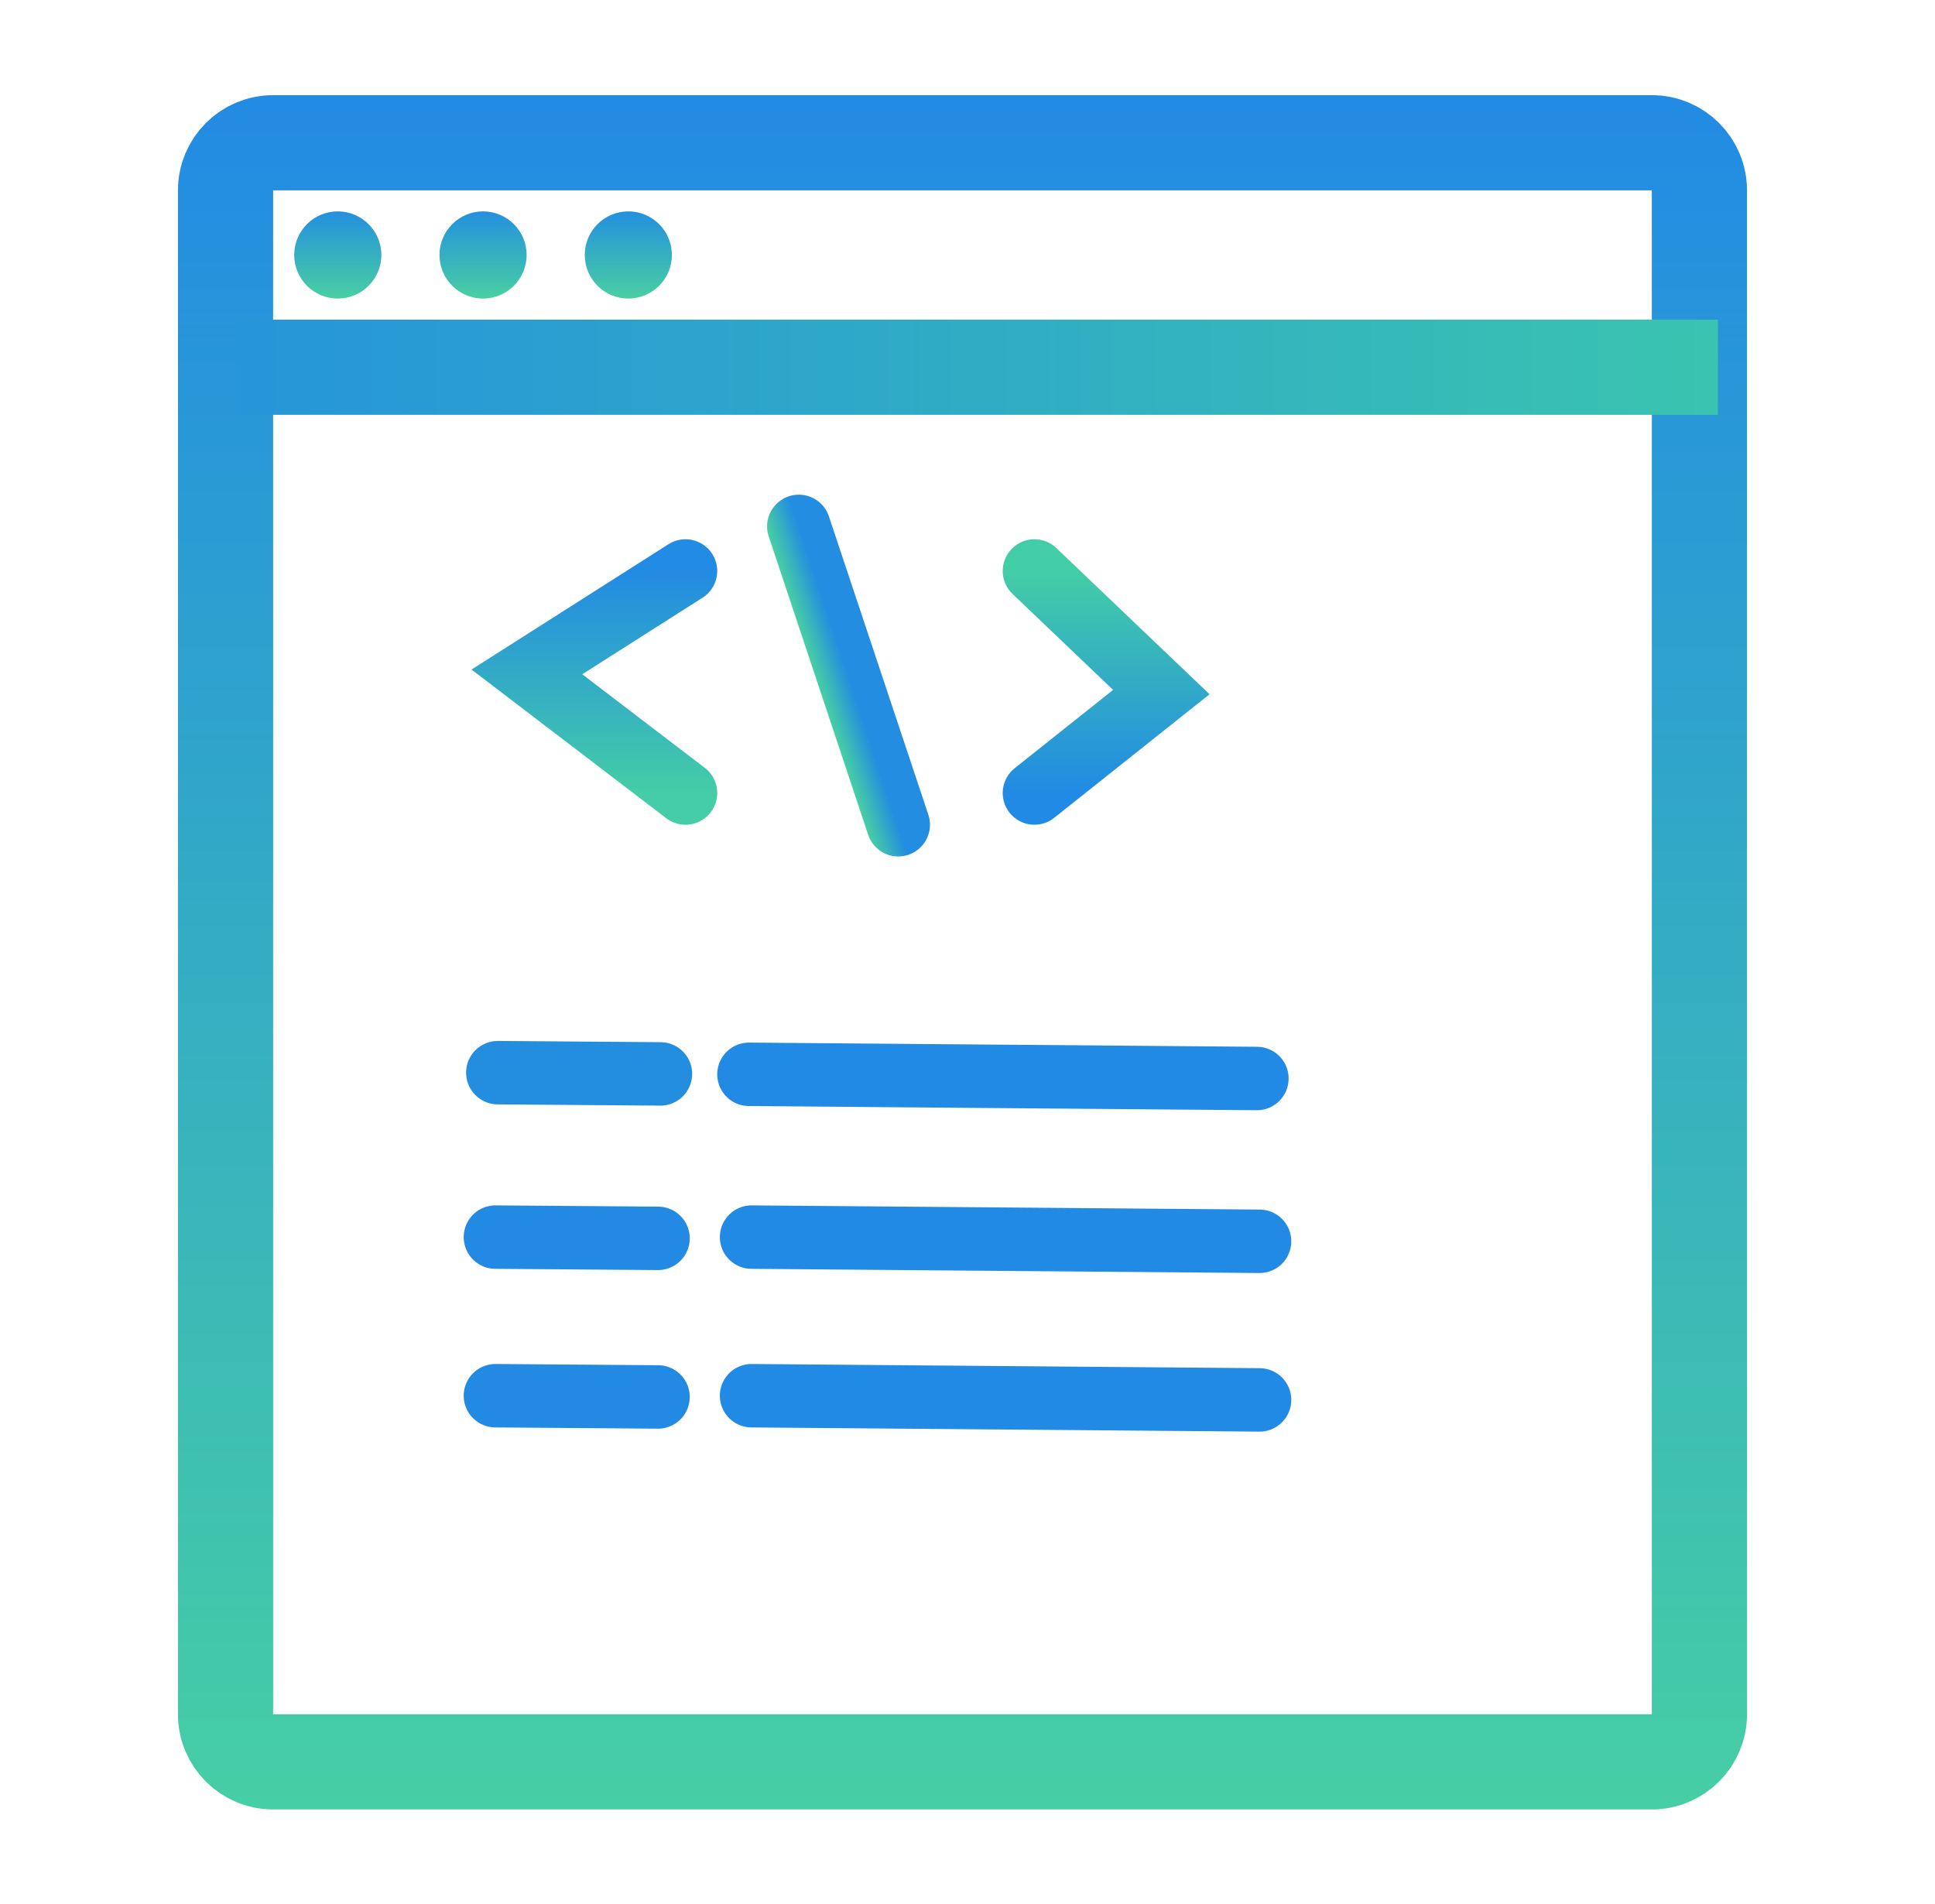
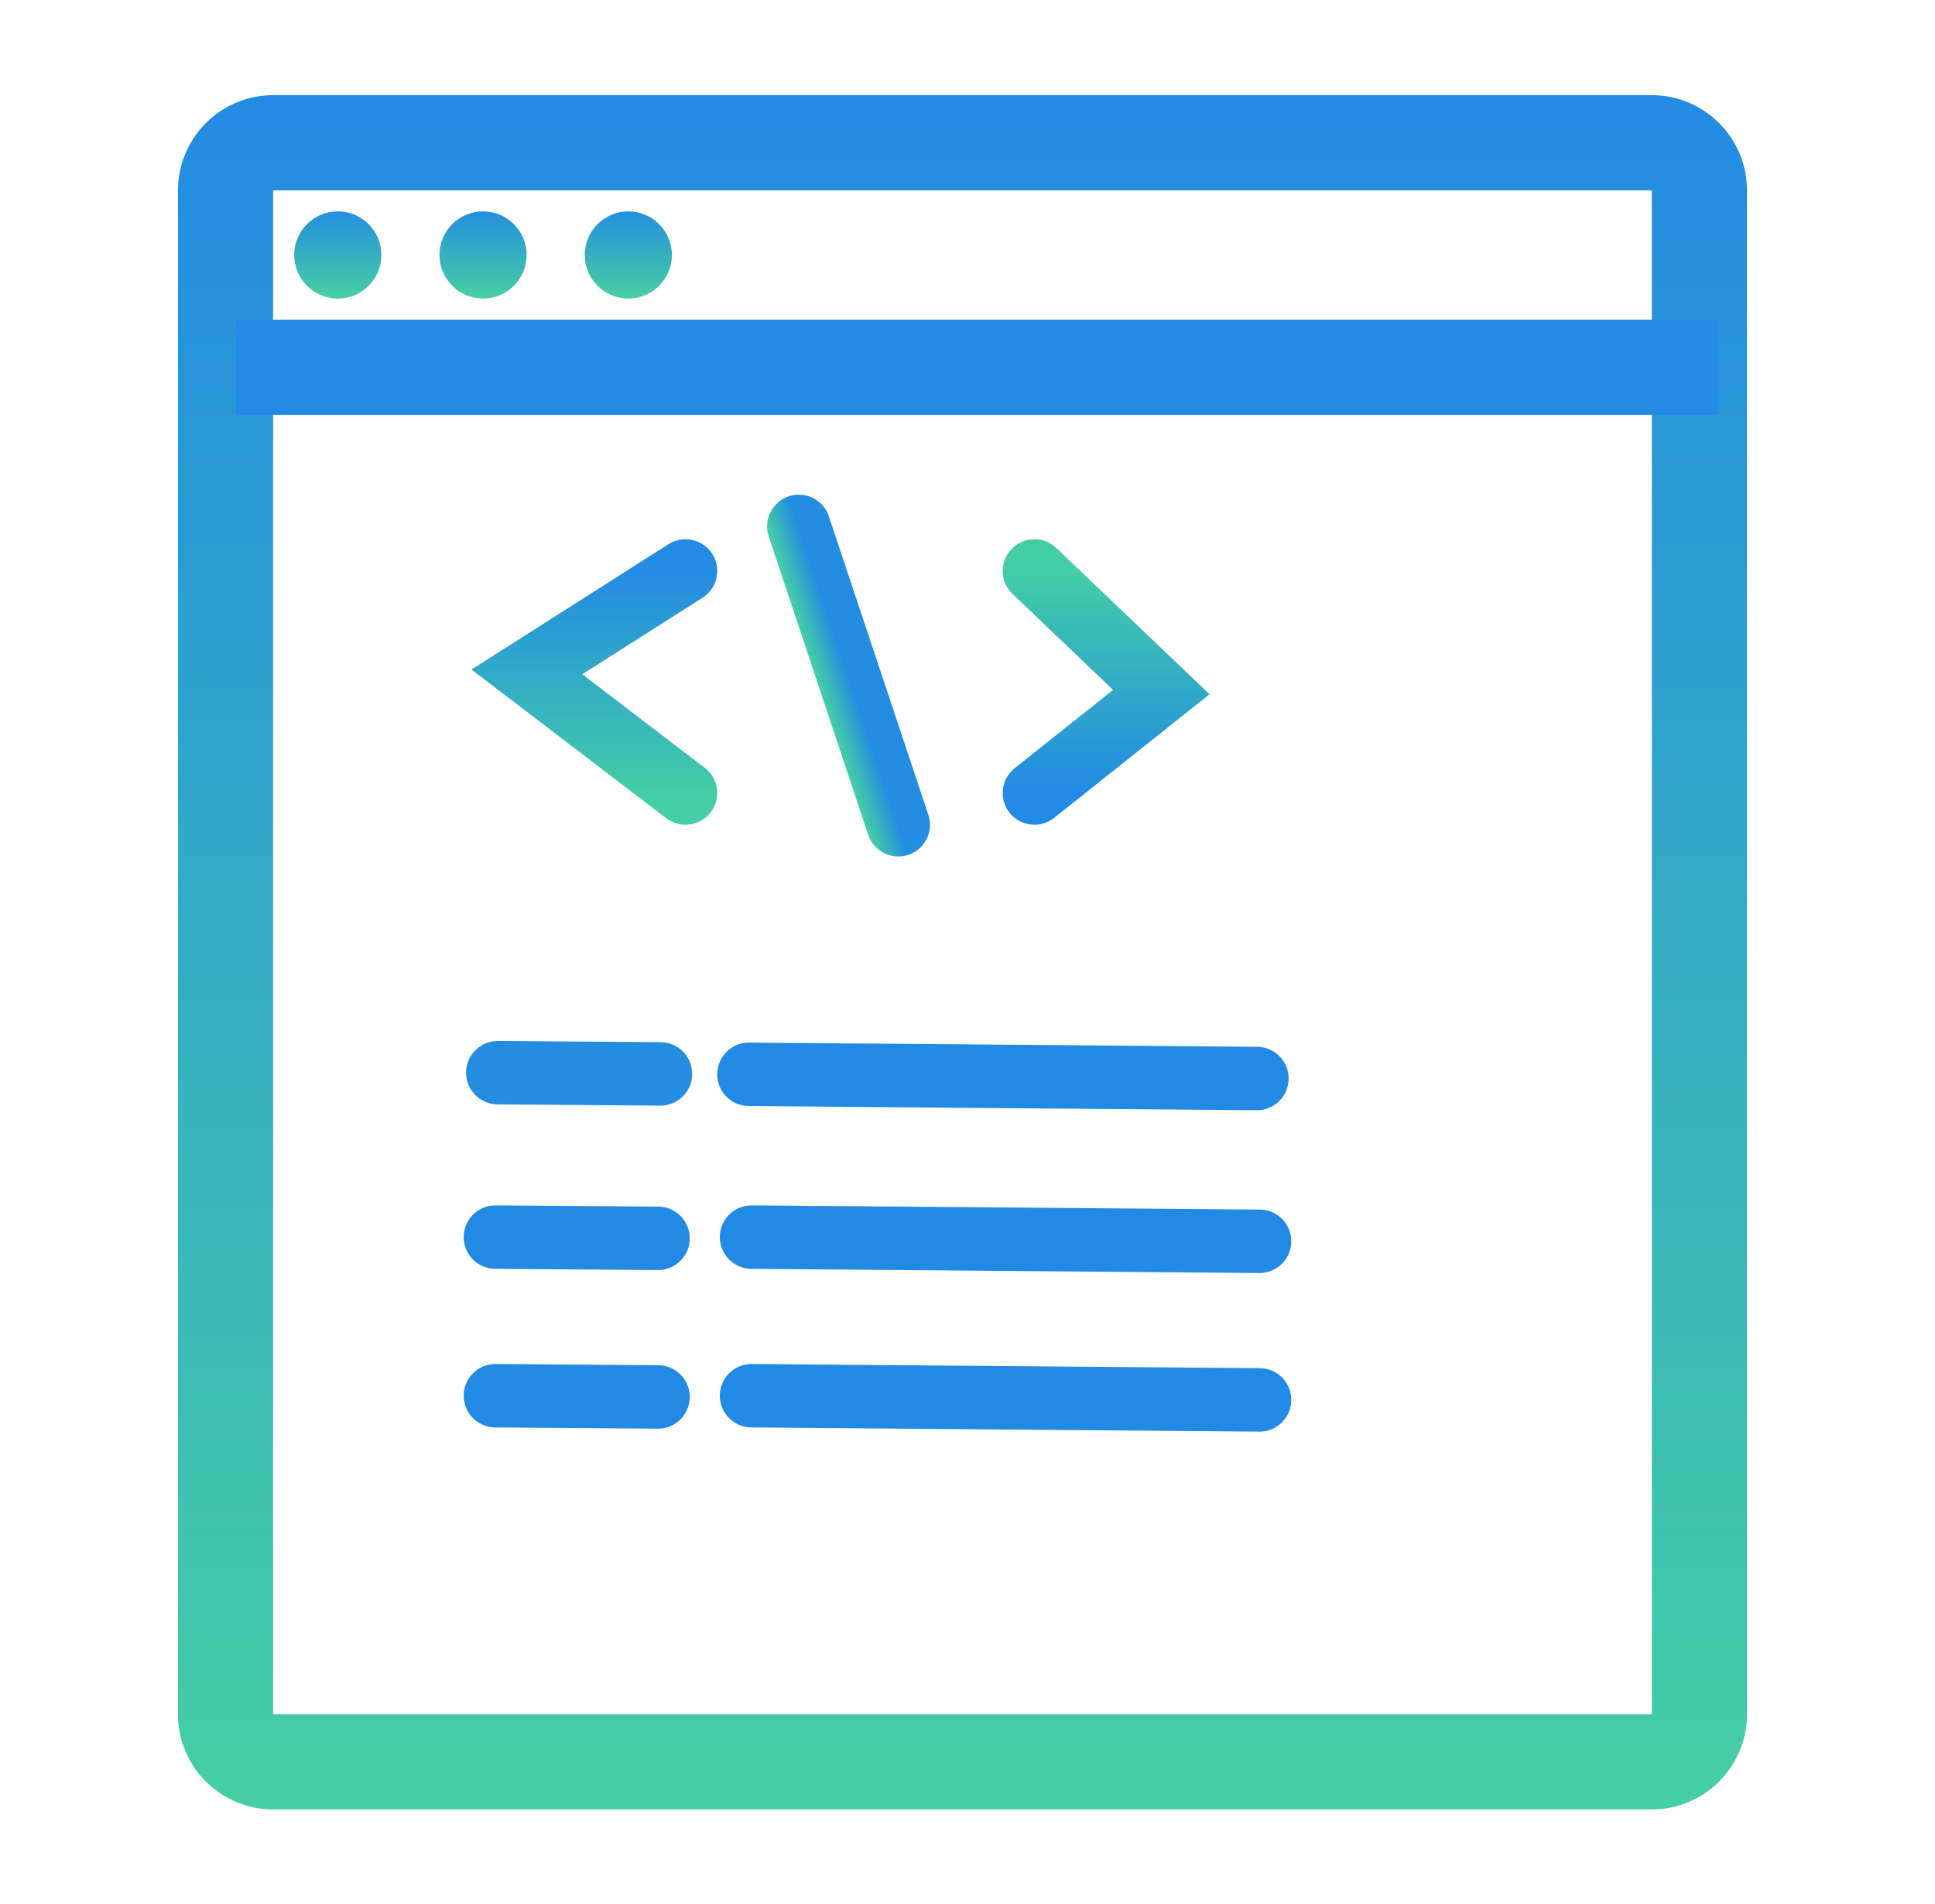
<svg xmlns="http://www.w3.org/2000/svg" width="61" height="60" viewBox="0 0 61 60" fill="none">
  <path d="M52.073 4.5H8.61C7.781 4.5 7.11 5.172 7.11 6V54.043C7.11 54.871 7.781 55.543 8.61 55.543H52.073C52.901 55.543 53.573 54.871 53.573 54.043V6C53.573 5.172 52.901 4.5 52.073 4.5Z" stroke="url(#paint0_linear_144_946)" stroke-width="3" />
-   <path d="M7.442 11.577H54.157" stroke="url(#paint1_linear_144_946)" stroke-width="3" />
+   <path d="M7.442 11.577H54.157" stroke="url(#paint5_linear_144_946)" stroke-width="3" />
  <path d="M10.648 9.412C11.407 9.412 12.022 8.797 12.022 8.038C12.022 7.279 11.407 6.664 10.648 6.664C9.89 6.664 9.274 7.279 9.274 8.038C9.274 8.797 9.89 9.412 10.648 9.412Z" fill="url(#paint2_linear_144_946)" />
  <path d="M15.228 9.412C15.987 9.412 16.602 8.797 16.602 8.038C16.602 7.279 15.987 6.664 15.228 6.664C14.469 6.664 13.854 7.279 13.854 8.038C13.854 8.797 14.469 9.412 15.228 9.412Z" fill="url(#paint3_linear_144_946)" />
  <path d="M19.808 9.412C20.566 9.412 21.181 8.797 21.181 8.038C21.181 7.279 20.566 6.664 19.808 6.664C19.049 6.664 18.434 7.279 18.434 8.038C18.434 8.797 19.049 9.412 19.808 9.412Z" fill="url(#paint4_linear_144_946)" />
  <path d="M21.61 18L16.61 21.182L21.61 25" stroke="url(#paint5_linear_144_946)" stroke-width="2" stroke-linecap="round" />
  <path d="M32.61 25L36.61 21.818L32.61 18" stroke="url(#paint6_linear_144_946)" stroke-width="2" stroke-linecap="round" />
  <path d="M25.182 16.595L28.317 26" stroke="url(#paint7_linear_144_946)" stroke-width="2" stroke-linecap="round" />
  <path d="M15.693 33.816L20.82 33.855" stroke="url(#paint8_linear_144_946)" stroke-width="2" stroke-linecap="round" />
  <path d="M15.618 39L20.744 39.039" stroke="url(#paint9_linear_144_946)" stroke-width="2" stroke-linecap="round" />
  <path d="M15.618 44L20.744 44.039" stroke="url(#paint10_linear_144_946)" stroke-width="2" stroke-linecap="round" />
  <path d="M23.61 33.868L39.623 34" stroke="url(#paint11_linear_144_946)" stroke-width="2" stroke-linecap="round" />
  <path d="M23.693 39L39.707 39.132" stroke="url(#paint12_linear_144_946)" stroke-width="2" stroke-linecap="round" />
  <path d="M23.693 44L39.707 44.132" stroke="url(#paint13_linear_144_946)" stroke-width="2" stroke-linecap="round" />
  <defs>
    <linearGradient id="paint0_linear_144_946" x1="30.341" y1="3" x2="30.341" y2="57.043" gradientUnits="userSpaceOnUse">
      <stop stop-color="#228BE3" />
      <stop offset="1" stop-color="#46CEA4" />
-     </linearGradient>
-     <linearGradient id="paint1_linear_144_946" x1="-nan" y1="-nan" x2="-nan" y2="-nan" gradientUnits="userSpaceOnUse">
-       <stop stop-color="#238EE0" />
-       <stop offset="1" stop-color="#3DCAAA" />
    </linearGradient>
    <linearGradient id="paint2_linear_144_946" x1="10.648" y1="6.664" x2="10.648" y2="9.412" gradientUnits="userSpaceOnUse">
      <stop stop-color="#2390DF" />
      <stop offset="1" stop-color="#49CFA2" />
    </linearGradient>
    <linearGradient id="paint3_linear_144_946" x1="15.228" y1="6.664" x2="15.228" y2="9.412" gradientUnits="userSpaceOnUse">
      <stop stop-color="#2390DF" />
      <stop offset="1" stop-color="#49CFA2" />
    </linearGradient>
    <linearGradient id="paint4_linear_144_946" x1="19.808" y1="6.664" x2="19.808" y2="9.412" gradientUnits="userSpaceOnUse">
      <stop stop-color="#2390DF" />
      <stop offset="1" stop-color="#49CFA2" />
    </linearGradient>
    <linearGradient id="paint5_linear_144_946" x1="19.11" y1="18" x2="19.11" y2="25" gradientUnits="userSpaceOnUse">
      <stop stop-color="#228BE3" />
      <stop offset="1" stop-color="#44CDA6" />
    </linearGradient>
    <linearGradient id="paint6_linear_144_946" x1="34.61" y1="25" x2="34.61" y2="18" gradientUnits="userSpaceOnUse">
      <stop stop-color="#218AE4" />
      <stop offset="1" stop-color="#43CDA6" />
    </linearGradient>
    <linearGradient id="paint7_linear_144_946" x1="26.749" y1="21.298" x2="25.8" y2="21.614" gradientUnits="userSpaceOnUse">
      <stop stop-color="#228DE1" />
      <stop offset="1" stop-color="#48CFA3" />
    </linearGradient>
    <linearGradient id="paint8_linear_144_946" x1="18.249" y1="34.835" x2="18.241" y2="35.835" gradientUnits="userSpaceOnUse">
      <stop stop-color="#238EE0" />
      <stop offset="1" stop-color="#46CEA4" />
    </linearGradient>
    <linearGradient id="paint9_linear_144_946" x1="18.173" y1="40.02" x2="18.166" y2="41.02" gradientUnits="userSpaceOnUse">
      <stop stop-color="#228AE3" />
      <stop offset="1" stop-color="#46CEA4" />
    </linearGradient>
    <linearGradient id="paint10_linear_144_946" x1="18.173" y1="45.02" x2="18.166" y2="46.02" gradientUnits="userSpaceOnUse">
      <stop stop-color="#228AE3" />
      <stop offset="1" stop-color="#46CEA4" />
    </linearGradient>
    <linearGradient id="paint11_linear_144_946" x1="31.609" y1="34.934" x2="31.601" y2="35.934" gradientUnits="userSpaceOnUse">
      <stop stop-color="#218AE4" />
      <stop offset="1" stop-color="#48CFA3" />
    </linearGradient>
    <linearGradient id="paint12_linear_144_946" x1="31.693" y1="40.066" x2="31.685" y2="41.066" gradientUnits="userSpaceOnUse">
      <stop stop-color="#218AE4" />
      <stop offset="1" stop-color="#48CFA3" />
    </linearGradient>
    <linearGradient id="paint13_linear_144_946" x1="31.693" y1="45.066" x2="31.685" y2="46.066" gradientUnits="userSpaceOnUse">
      <stop stop-color="#218AE4" />
      <stop offset="1" stop-color="#48CFA3" />
    </linearGradient>
  </defs>
</svg>
